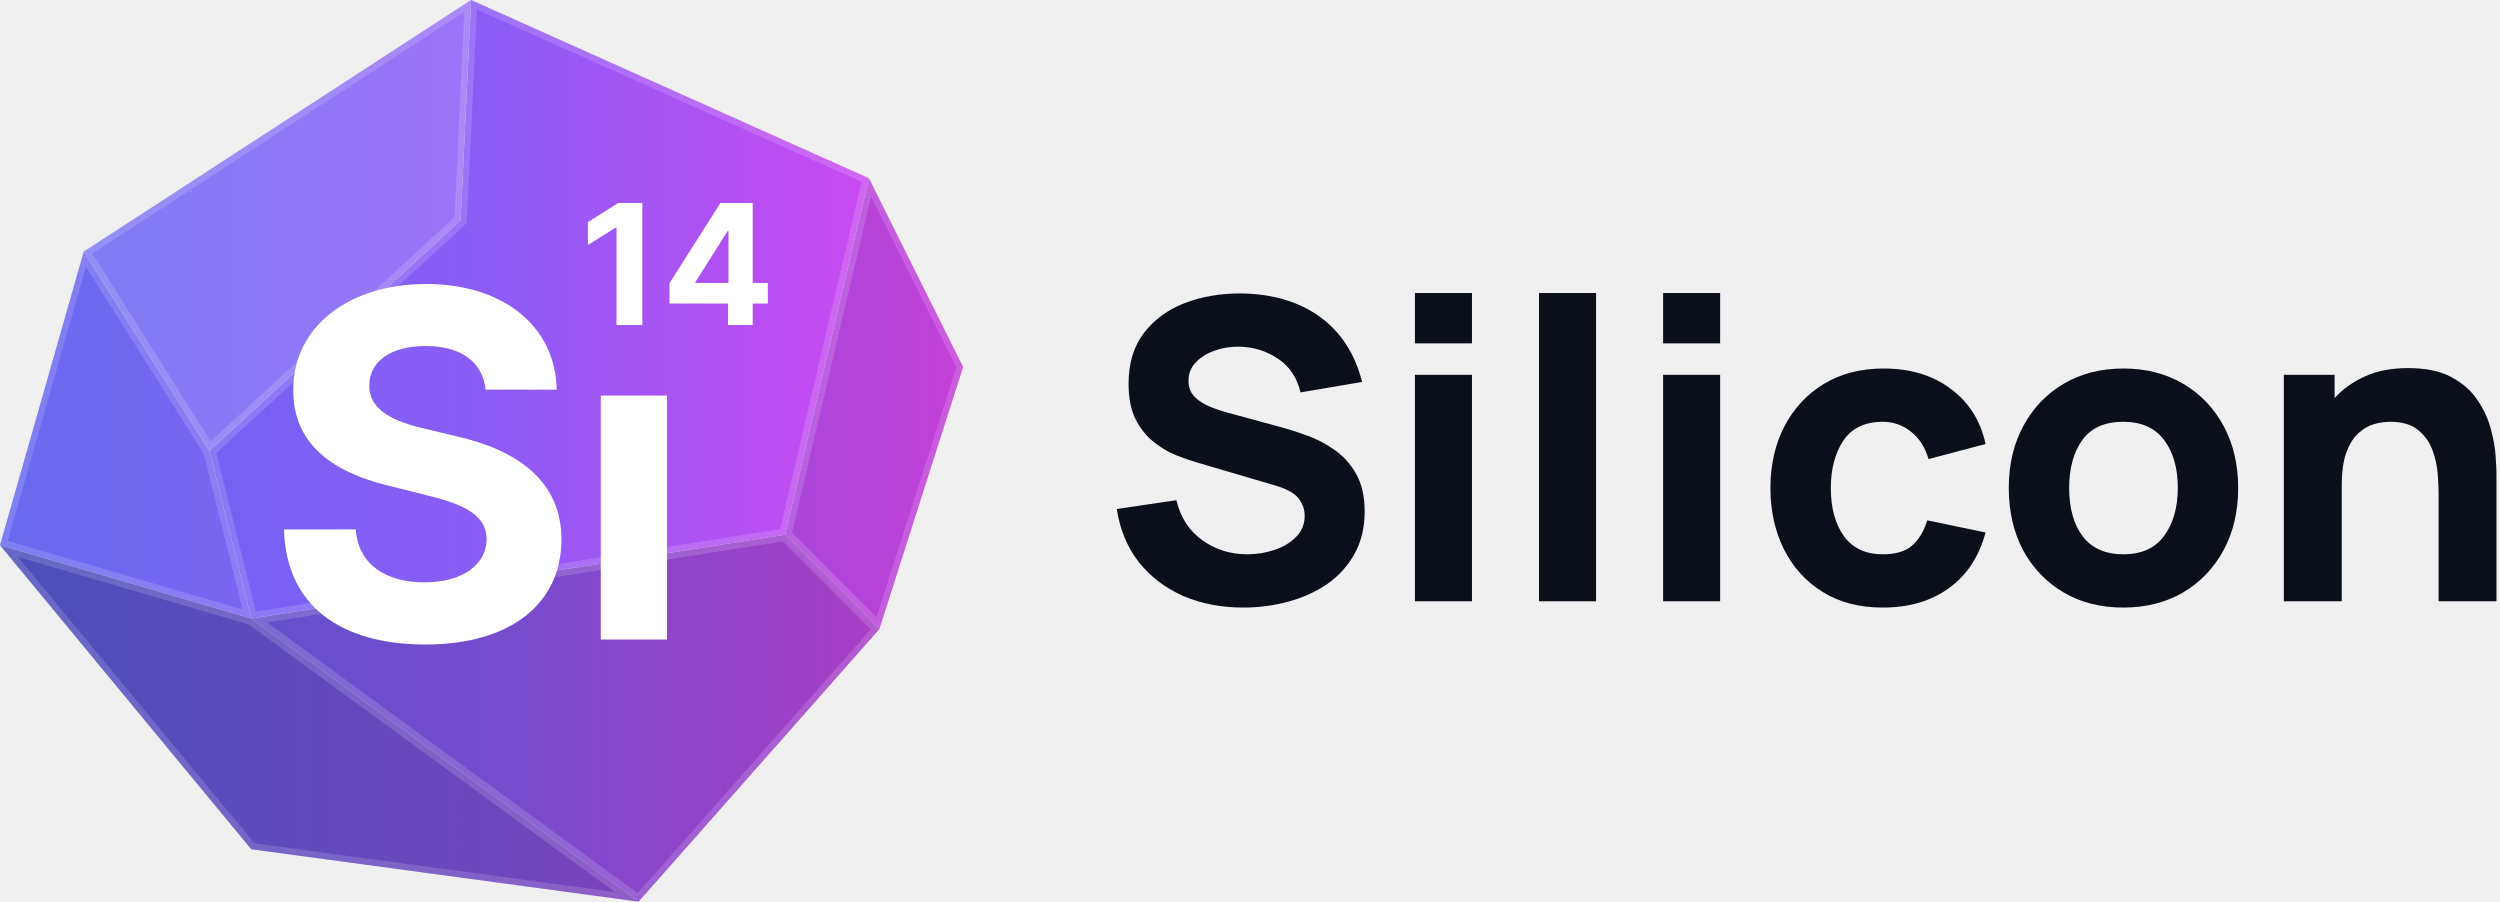
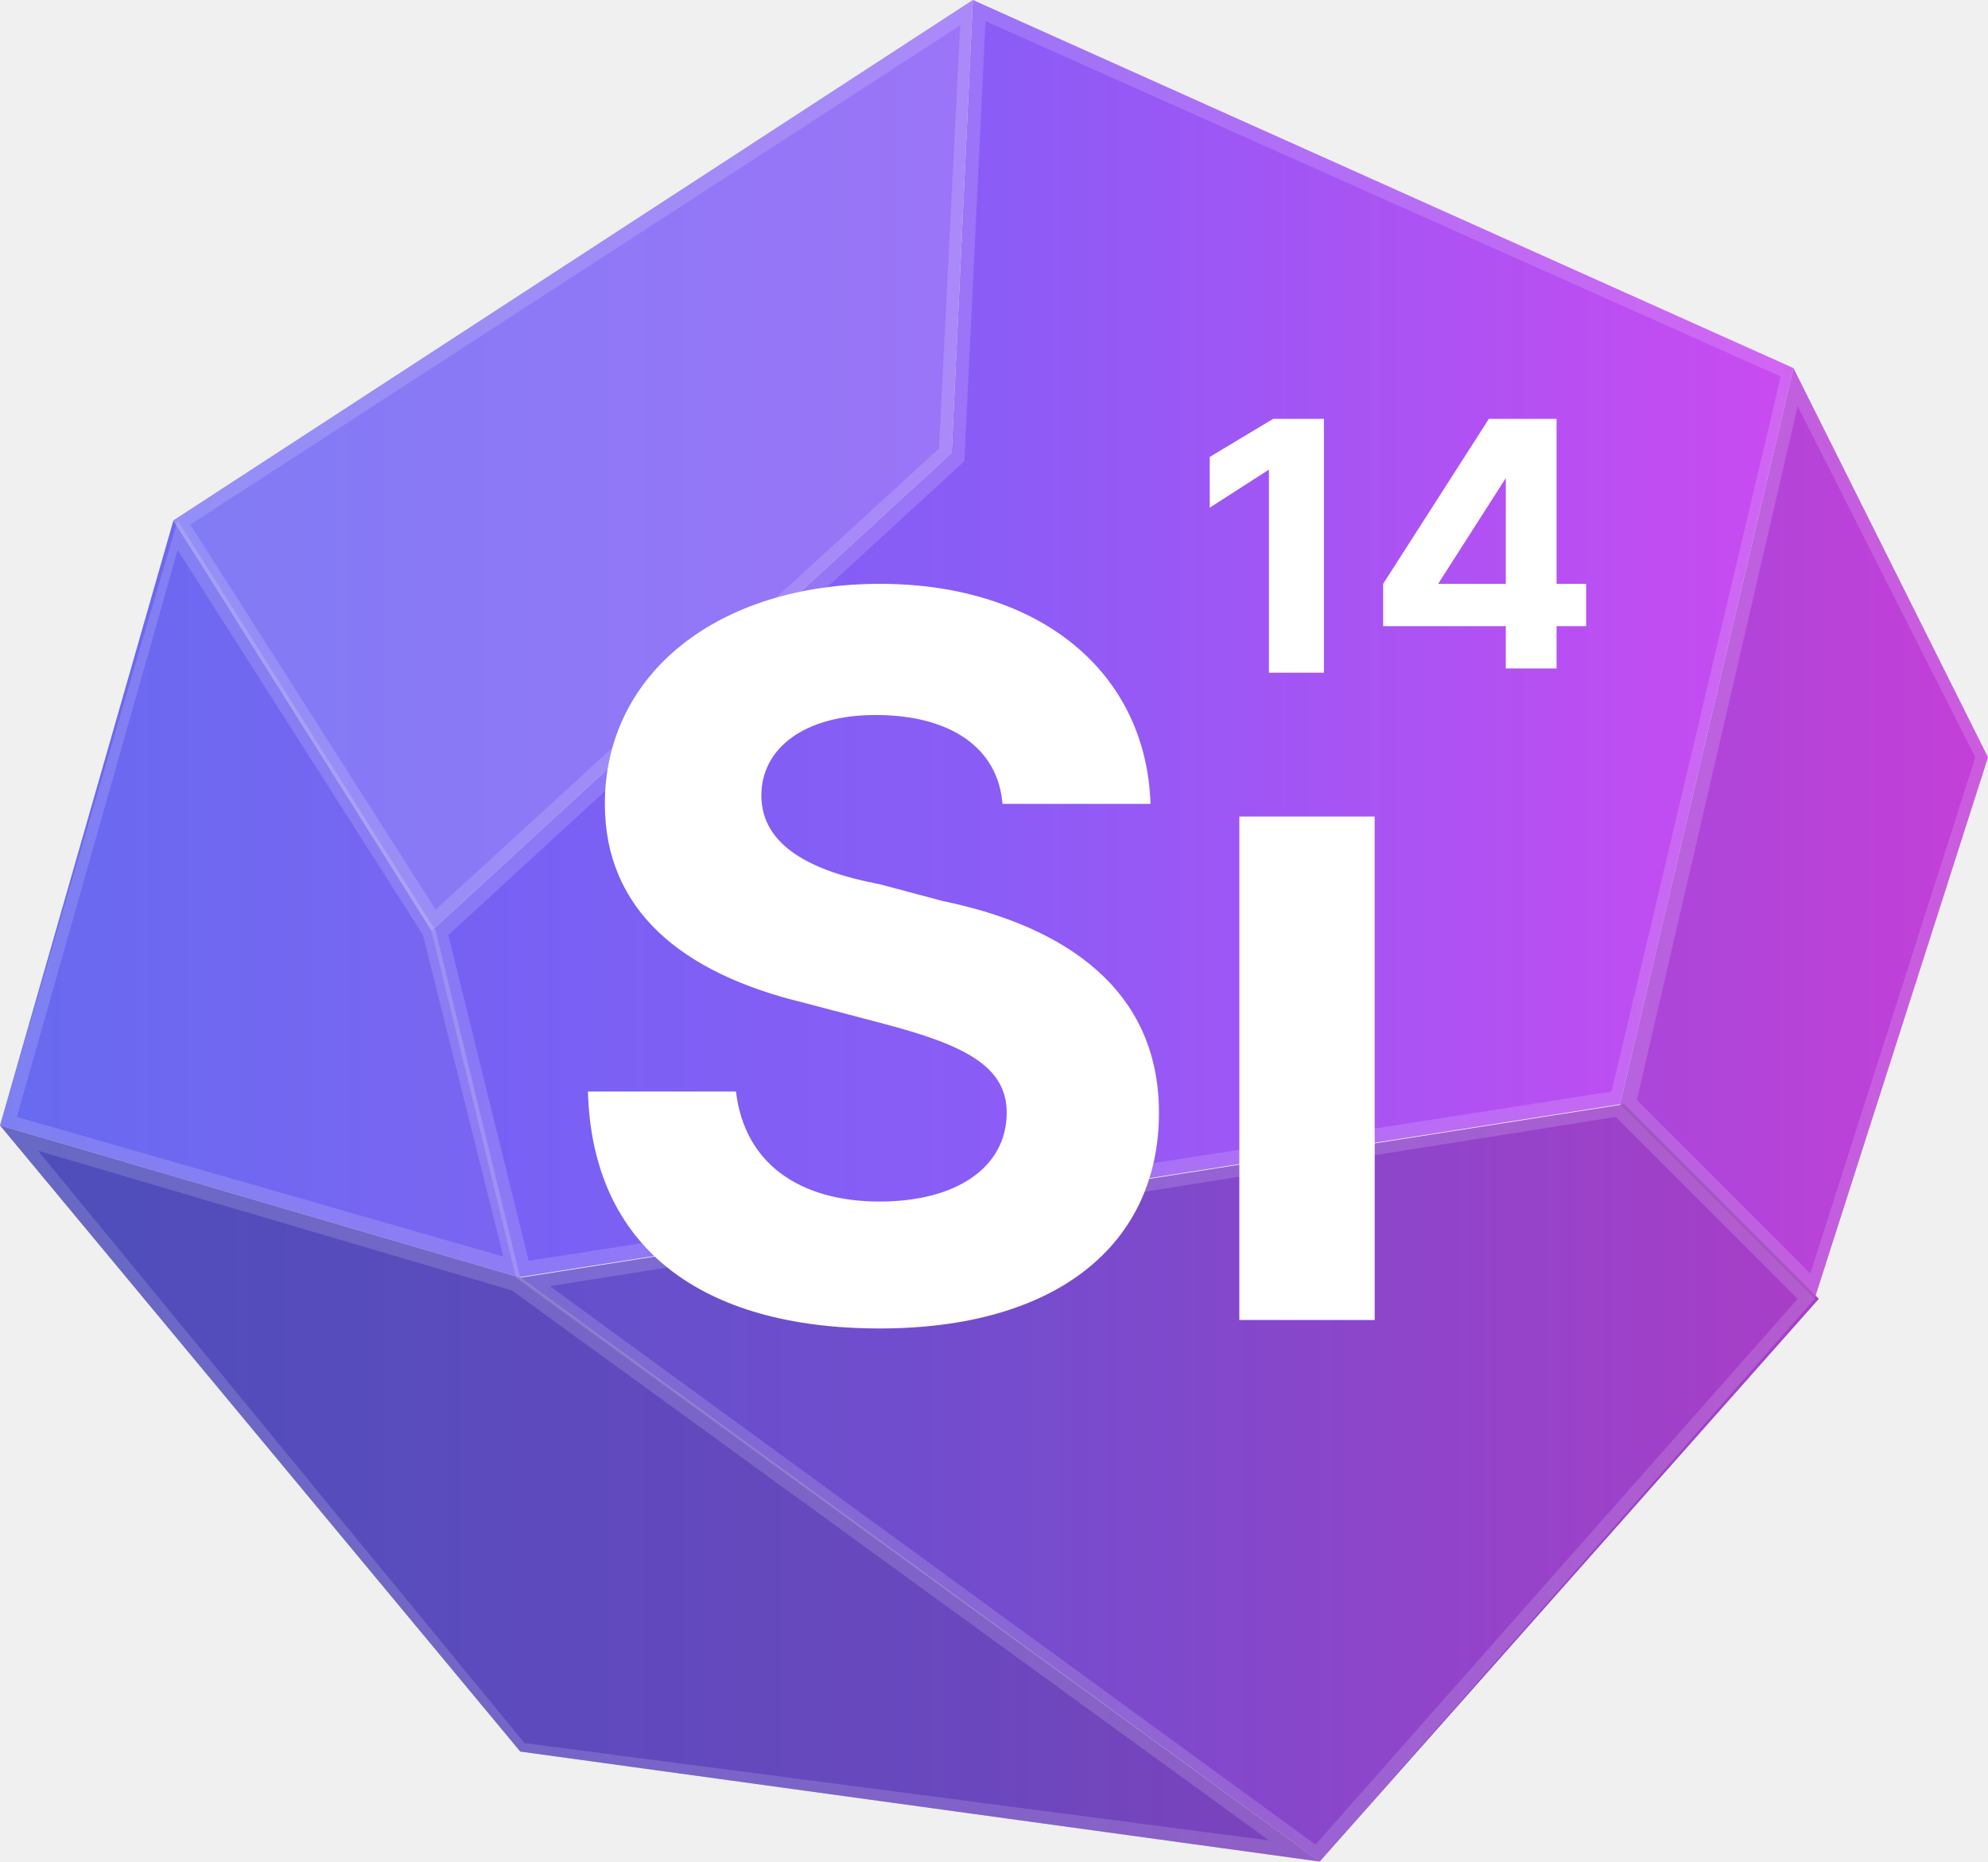
- <svg xmlns="http://www.w3.org/2000/svg" width="122" height="44" viewBox="0 0 122 44" fill="none">
-   <path d="M60.681 29.649C61.431 29.649 62.157 29.553 62.86 29.362C63.569 29.171 64.204 28.885 64.763 28.503C65.323 28.114 65.766 27.626 66.094 27.039C66.428 26.446 66.595 25.753 66.595 24.962C66.595 24.219 66.455 23.605 66.175 23.12C65.903 22.636 65.551 22.247 65.121 21.954C64.698 21.654 64.255 21.422 63.791 21.258C63.327 21.087 62.904 20.951 62.522 20.849L59.964 20.153C59.65 20.071 59.343 19.969 59.043 19.846C58.743 19.723 58.494 19.563 58.296 19.365C58.098 19.16 57.999 18.898 57.999 18.577C57.999 18.229 58.119 17.929 58.358 17.677C58.603 17.424 58.917 17.233 59.299 17.104C59.688 16.967 60.101 16.906 60.537 16.919C61.206 16.94 61.82 17.138 62.379 17.513C62.938 17.888 63.3 18.434 63.464 19.15L66.472 18.638C66.117 17.254 65.428 16.193 64.405 15.456C63.382 14.719 62.106 14.341 60.578 14.32C59.569 14.313 58.648 14.47 57.815 14.791C56.983 15.112 56.318 15.599 55.82 16.254C55.322 16.909 55.073 17.731 55.073 18.72C55.073 19.423 55.189 20.006 55.421 20.47C55.66 20.927 55.956 21.296 56.311 21.575C56.666 21.855 57.031 22.07 57.406 22.22C57.788 22.37 58.122 22.486 58.409 22.568L62.236 23.693C62.809 23.864 63.191 24.079 63.382 24.338C63.573 24.59 63.668 24.867 63.668 25.167C63.668 25.576 63.529 25.921 63.249 26.2C62.976 26.48 62.625 26.691 62.195 26.835C61.765 26.978 61.322 27.05 60.865 27.05C60.046 27.05 59.316 26.821 58.675 26.364C58.034 25.907 57.611 25.256 57.406 24.41L54.5 24.839C54.65 25.835 55.005 26.695 55.564 27.418C56.13 28.134 56.85 28.687 57.723 29.076C58.603 29.458 59.589 29.649 60.681 29.649Z" fill="#0B0F19" />
-   <path d="M69.049 16.756H71.832V14.3H69.049V16.756ZM69.049 29.342H71.832V18.291H69.049V29.342Z" fill="#0B0F19" />
-   <path d="M75.104 29.342H77.888V14.3H75.104V29.342Z" fill="#0B0F19" />
-   <path d="M81.16 16.756H83.943V14.3H81.16V16.756ZM81.16 29.342H83.943V18.291H81.16V29.342Z" fill="#0B0F19" />
-   <path d="M91.881 29.649C93.164 29.649 94.242 29.331 95.115 28.697C95.988 28.063 96.582 27.159 96.895 25.985L94.051 25.392C93.887 25.924 93.641 26.333 93.314 26.62C92.987 26.906 92.509 27.05 91.881 27.05C91.042 27.05 90.408 26.753 89.978 26.159C89.555 25.559 89.344 24.778 89.344 23.816C89.344 22.895 89.545 22.128 89.948 21.514C90.357 20.893 91.001 20.583 91.881 20.583C92.393 20.583 92.85 20.743 93.253 21.064C93.662 21.384 93.948 21.831 94.112 22.404L96.895 21.667C96.65 20.528 96.084 19.631 95.197 18.976C94.317 18.314 93.225 17.983 91.922 17.983C90.797 17.983 89.821 18.236 88.996 18.741C88.17 19.245 87.529 19.938 87.072 20.818C86.622 21.698 86.397 22.697 86.397 23.816C86.397 24.921 86.615 25.914 87.052 26.794C87.488 27.674 88.116 28.37 88.934 28.881C89.753 29.393 90.735 29.649 91.881 29.649Z" fill="#0B0F19" />
-   <path d="M103.615 29.649C104.72 29.649 105.693 29.403 106.532 28.912C107.377 28.414 108.036 27.728 108.506 26.855C108.984 25.975 109.223 24.962 109.223 23.816C109.223 22.677 108.987 21.671 108.517 20.797C108.046 19.918 107.388 19.229 106.542 18.73C105.703 18.233 104.727 17.983 103.615 17.983C102.524 17.983 101.559 18.229 100.719 18.72C99.88 19.211 99.222 19.897 98.745 20.777C98.267 21.65 98.028 22.663 98.028 23.816C98.028 24.955 98.26 25.965 98.724 26.845C99.195 27.718 99.85 28.404 100.689 28.902C101.528 29.4 102.503 29.649 103.615 29.649ZM103.615 27.05C102.749 27.05 102.091 26.76 101.64 26.18C101.197 25.593 100.975 24.805 100.975 23.816C100.975 22.854 101.187 22.076 101.61 21.483C102.039 20.883 102.708 20.583 103.615 20.583C104.495 20.583 105.157 20.876 105.6 21.463C106.051 22.049 106.276 22.834 106.276 23.816C106.276 24.764 106.054 25.542 105.611 26.149C105.174 26.749 104.509 27.05 103.615 27.05Z" fill="#0B0F19" />
-   <path d="M111.452 29.342H114.277V23.734C114.277 23.045 114.352 22.493 114.502 22.076C114.659 21.66 114.856 21.347 115.095 21.135C115.334 20.917 115.59 20.77 115.863 20.695C116.136 20.62 116.391 20.583 116.63 20.583C117.224 20.583 117.681 20.716 118.001 20.982C118.329 21.248 118.564 21.579 118.707 21.974C118.851 22.37 118.936 22.765 118.963 23.161C118.99 23.55 119.004 23.871 119.004 24.123V29.342H121.828V23.141C121.828 22.956 121.815 22.663 121.787 22.261C121.76 21.858 121.682 21.415 121.552 20.93C121.422 20.439 121.204 19.969 120.897 19.518C120.597 19.068 120.174 18.696 119.628 18.403C119.083 18.11 118.376 17.963 117.51 17.963C116.712 17.963 116.016 18.096 115.423 18.362C114.829 18.628 114.331 18.983 113.929 19.426V18.291H111.452V29.342Z" fill="#0B0F19" />
-   <path d="M10.217 22L4.087 12.279L22.989 0L22.478 10.744L10.217 22Z" fill="url(#paint0_linear_4632_11308)" />
-   <path d="M22.478 10.744L22.989 0L42.402 8.698L38.315 26.093L12.261 30.186L10.217 22L22.478 10.744Z" fill="url(#paint1_linear_4632_11308)" />
-   <path d="M31.163 44L12.261 30.186L38.315 26.093L42.913 30.698L31.163 44Z" fill="url(#paint2_linear_4632_11308)" />
-   <path d="M38.315 26.093L42.913 30.698L47 17.907L42.402 8.698L38.315 26.093Z" fill="url(#paint3_linear_4632_11308)" />
-   <path d="M12.261 30.186L31.163 44L12.261 41.442L0 26.605L12.261 30.186Z" fill="url(#paint4_linear_4632_11308)" />
-   <path d="M4.087 12.279L0 26.605L12.261 30.186L10.217 22L4.087 12.279Z" fill="url(#paint5_linear_4632_11308)" />
-   <path d="M31.164 44L12.262 30.186L38.316 26.093L42.914 30.697L31.164 44Z" fill="black" fill-opacity="0.17" />
-   <path d="M38.315 26.093L42.912 30.698L46.999 17.907L42.401 8.698L38.315 26.093Z" fill="black" fill-opacity="0.1" />
-   <path d="M12.261 30.186L31.163 44L12.261 41.442L0 26.605L12.261 30.186Z" fill="black" fill-opacity="0.23" />
-   <path d="M4.087 12.279L0 26.605L12.261 30.186L10.217 22L4.087 12.279Z" fill="#C0C0C0" fill-opacity="0.05" />
-   <path d="M10.217 22L4.087 12.279L22.989 0L22.478 10.744L10.217 22Z" fill="white" fill-opacity="0.15" />
-   <path fill-rule="evenodd" clip-rule="evenodd" d="M10.217 22L22.478 10.744L22.989 0L4.087 12.279L10.217 22ZM10.281 21.526L22.178 10.603L22.654 0.583L4.508 12.372L10.281 21.526Z" fill="white" fill-opacity="0.15" />
-   <path fill-rule="evenodd" clip-rule="evenodd" d="M22.778 10.885L10.559 22.103L12.49 29.839L38.064 25.822L42.046 8.874L23.274 0.464L22.778 10.885ZM22.478 10.744L10.217 22L12.261 30.186L38.315 26.093L42.402 8.698L22.989 0L22.478 10.744Z" fill="white" fill-opacity="0.15" />
-   <path fill-rule="evenodd" clip-rule="evenodd" d="M31.118 43.587L42.492 30.71L38.209 26.421L13.039 30.375L31.118 43.587ZM31.163 44L42.913 30.698L38.315 26.093L12.261 30.186L31.163 44Z" fill="white" fill-opacity="0.15" />
-   <path fill-rule="evenodd" clip-rule="evenodd" d="M42.913 30.698L47 17.907L42.402 8.698L38.315 26.093L42.913 30.698ZM38.653 25.997L42.774 30.125L46.67 17.933L42.507 9.593L38.653 25.997Z" fill="white" fill-opacity="0.15" />
-   <path fill-rule="evenodd" clip-rule="evenodd" d="M12.123 30.466L0.873 27.179L12.421 41.154L30.005 43.533L12.123 30.466ZM12.261 30.186L0 26.605L12.261 41.442L31.163 44L12.261 30.186Z" fill="white" fill-opacity="0.15" />
-   <path fill-rule="evenodd" clip-rule="evenodd" d="M0.378 26.395L11.834 29.742L9.932 22.122L4.194 13.023L0.378 26.395ZM0 26.605L12.261 30.186L10.217 22L4.087 12.279L0 26.605Z" fill="white" fill-opacity="0.15" />
-   <path d="M23.697 19.016H27.166C27.115 15.965 24.608 13.859 20.797 13.859C17.045 13.859 14.295 15.932 14.312 19.041C14.303 21.565 16.084 23.011 18.975 23.704L20.839 24.172C22.703 24.624 23.739 25.159 23.747 26.312C23.739 27.566 22.552 28.418 20.713 28.418C18.833 28.418 17.479 27.549 17.362 25.836H13.86C13.952 29.538 16.602 31.452 20.755 31.452C24.934 31.452 27.391 29.454 27.4 26.32C27.391 23.47 25.243 21.958 22.268 21.289L20.73 20.921C19.243 20.579 17.997 20.027 18.022 18.799C18.022 17.695 19 16.885 20.772 16.885C22.502 16.885 23.564 17.67 23.697 19.016Z" fill="white" />
-   <path d="M32.551 19.303H29.318V31.209H32.551V19.303Z" fill="white" />
-   <path d="M31.346 9.907H30.163L28.689 10.84V11.957L30.052 11.102H30.087V15.861H31.346V9.907Z" fill="white" />
-   <path d="M32.671 14.814H35.528V15.861H36.732V14.814H37.47V13.806H36.732V9.907H35.156L32.671 13.823V14.814ZM35.551 13.806H33.938V13.759L35.505 11.279H35.551V13.806Z" fill="white" />
+ <svg xmlns="http://www.w3.org/2000/svg" width="47" height="44" viewBox="0 0 47 44" fill="none">
+   <g clip-path="url(#clip0_20005129_1383)">
+     <g clip-path="url(#clip1_20005129_1383)">
+       <path d="M10.2 22L4.1 12.3L23 0L22.5 10.7L10.2 22Z" fill="url(#paint0_linear_20005129_1383)" />
+       <path d="M22.5 10.7L23 0L42.4 8.7L38.3 26.1L12.2 30.2L10.2 22L22.5 10.7Z" fill="url(#paint1_linear_20005129_1383)" />
+       <path d="M31.2 44L12.3 30.2L38.4 26.1L43 30.7L31.2 44Z" fill="url(#paint2_linear_20005129_1383)" />
+       <path d="M38.3 26.1L42.9 30.7L47 17.9L42.4 8.7L38.3 26.1Z" fill="url(#paint3_linear_20005129_1383)" />
+       <path d="M12.3 30.2L31.2 44L12.3 41.4L0 26.6L12.3 30.2Z" fill="url(#paint4_linear_20005129_1383)" />
+       <path d="M4.1 12.3L0 26.6L12.3 30.2L10.3 22L4.1 12.3Z" fill="url(#paint5_linear_20005129_1383)" />
+       <path d="M31.2 44L12.3 30.2L38.4 26.1L43 30.7L31.2 44Z" fill="black" fill-opacity="0.17" />
+       <path d="M38.3 26.1L42.9 30.7L47 17.9L42.4 8.7L38.3 26.1Z" fill="black" fill-opacity="0.1" />
+       <path d="M12.3 30.2L31.2 44L12.3 41.4L0 26.6L12.3 30.2Z" fill="black" fill-opacity="0.23" />
+       <path d="M4.1 12.3L0 26.6L12.3 30.2L10.3 22L4.1 12.3Z" fill="#C0C0C0" fill-opacity="0.05" />
+       <path d="M10.2 22L4.1 12.3L23 0L22.5 10.7L10.2 22Z" fill="white" fill-opacity="0.15" />
+       <path fill-rule="evenodd" clip-rule="evenodd" d="M10.2 22L22.5 10.7L23 0L4.1 12.3L10.2 22ZM10.3 21.5L22.2 10.6L22.7 0.6L4.5 12.4L10.3 21.5Z" fill="white" fill-opacity="0.15" />
+       <path fill-rule="evenodd" clip-rule="evenodd" d="M22.8 10.9L10.6 22.1L12.5 29.8L38.1 25.8L42.1 8.9L23.3 0.5L22.8 10.9ZM22.5 10.7L10.2 22L12.2 30.2L38.3 26.1L42.4 8.7L23 0L22.5 10.7Z" fill="white" fill-opacity="0.15" />
+       <path fill-rule="evenodd" clip-rule="evenodd" d="M31.1 43.6L42.5 30.7L38.2 26.4L13 30.4L31.1 43.6ZM31.2 44L42.9 30.7L38.3 26.1L12.2 30.2L31.2 44Z" fill="white" fill-opacity="0.15" />
+       <path fill-rule="evenodd" clip-rule="evenodd" d="M42.9 30.7L47 17.9L42.4 8.7L38.3 26.1L42.9 30.7ZM38.7 26L42.8 30.1L46.7 17.9L42.5 9.6L38.7 26Z" fill="white" fill-opacity="0.15" />
+       <path fill-rule="evenodd" clip-rule="evenodd" d="M12.1 30.5L0.9 27.2L12.4 41.2L30 43.5L12.1 30.5ZM12.3 30.2L0 26.6L12.3 41.4L31.2 44L12.3 30.2Z" fill="white" fill-opacity="0.15" />
+       <path fill-rule="evenodd" clip-rule="evenodd" d="M0.4 26.4L11.9 29.7L10 22.1L4.2 13L0.4 26.4ZM0 26.6L12.3 30.2L10.3 22L4.2 12.3L0 26.6Z" fill="white" fill-opacity="0.15" />
+       <path d="M23.7 19H27.2C27.1 15.9 24.6 13.8 20.8 13.8C17 13.8 14.3 15.9 14.3 19C14.3 21.5 16.1 23 19 23.7L20.9 24.2C22.8 24.7 23.8 25.2 23.8 26.3C23.8 27.6 22.6 28.4 20.8 28.4C18.9 28.4 17.6 27.5 17.4 25.8H13.9C14 29.5 16.6 31.4 20.8 31.4C25 31.4 27.4 29.4 27.4 26.3C27.4 23.4 25.2 21.9 22.3 21.3L20.8 20.9C19.2 20.6 18 20 18 18.8C18 17.7 19 16.9 20.7 16.9C22.5 16.9 23.6 17.7 23.7 19Z" fill="white" />
+       <path d="M32.5 19.3H29.3V31.2H32.5V19.3Z" fill="white" />
+       <path d="M31.3 9.9H30.1L28.6 10.8V12L30 11.1V15.9H31.3V9.9Z" fill="white" />
+       <path d="M32.7 14.8H35.6V15.8H36.8V14.8H37.5V13.8H36.8V9.9H35.2L32.7 13.8V14.8ZM35.6 13.8H34L35.6 11.3V13.8Z" fill="white" />
+     </g>
+   </g>
  <defs>
-     <linearGradient id="paint0_linear_4632_11308" x1="0" y1="22.105" x2="47" y2="22.105" gradientUnits="userSpaceOnUse">
+     <linearGradient id="paint0_linear_20005129_1383" x1="-2.43962e-05" y1="11" x2="47" y2="11" gradientUnits="userSpaceOnUse">
      <stop stop-color="#6366F1" />
      <stop offset="0.5" stop-color="#8B5CF6" />
      <stop offset="1" stop-color="#D946EF" />
    </linearGradient>
-     <linearGradient id="paint1_linear_4632_11308" x1="0" y1="22.105" x2="47" y2="22.105" gradientUnits="userSpaceOnUse">
+     <linearGradient id="paint1_linear_20005129_1383" x1="1.24047e-05" y1="15.1" x2="47" y2="15.1" gradientUnits="userSpaceOnUse">
      <stop stop-color="#6366F1" />
      <stop offset="0.5" stop-color="#8B5CF6" />
      <stop offset="1" stop-color="#D946EF" />
    </linearGradient>
-     <linearGradient id="paint2_linear_4632_11308" x1="0" y1="22.105" x2="47" y2="22.105" gradientUnits="userSpaceOnUse">
+     <linearGradient id="paint2_linear_20005129_1383" x1="-1.18374e-05" y1="35.05" x2="47" y2="35.05" gradientUnits="userSpaceOnUse">
      <stop stop-color="#6366F1" />
      <stop offset="0.5" stop-color="#8B5CF6" />
      <stop offset="1" stop-color="#D946EF" />
    </linearGradient>
-     <linearGradient id="paint3_linear_4632_11308" x1="0" y1="22.105" x2="47" y2="22.105" gradientUnits="userSpaceOnUse">
+     <linearGradient id="paint3_linear_20005129_1383" x1="-1.51713e-05" y1="19.7" x2="47" y2="19.7" gradientUnits="userSpaceOnUse">
      <stop stop-color="#6366F1" />
      <stop offset="0.5" stop-color="#8B5CF6" />
      <stop offset="1" stop-color="#D946EF" />
    </linearGradient>
-     <linearGradient id="paint4_linear_4632_11308" x1="0" y1="22.105" x2="47" y2="22.105" gradientUnits="userSpaceOnUse">
+     <linearGradient id="paint4_linear_20005129_1383" x1="0" y1="35.3" x2="47" y2="35.3" gradientUnits="userSpaceOnUse">
      <stop stop-color="#6366F1" />
      <stop offset="0.5" stop-color="#8B5CF6" />
      <stop offset="1" stop-color="#D946EF" />
    </linearGradient>
-     <linearGradient id="paint5_linear_4632_11308" x1="0" y1="22.105" x2="47" y2="22.105" gradientUnits="userSpaceOnUse">
+     <linearGradient id="paint5_linear_20005129_1383" x1="0" y1="21.25" x2="47" y2="21.25" gradientUnits="userSpaceOnUse">
      <stop stop-color="#6366F1" />
      <stop offset="0.5" stop-color="#8B5CF6" />
      <stop offset="1" stop-color="#D946EF" />
    </linearGradient>
+     <clipPath id="clip0_20005129_1383">
+       <rect width="47" height="44" fill="white" />
+     </clipPath>
+     <clipPath id="clip1_20005129_1383">
+       <rect width="47" height="44" fill="white" />
+     </clipPath>
  </defs>
</svg>
